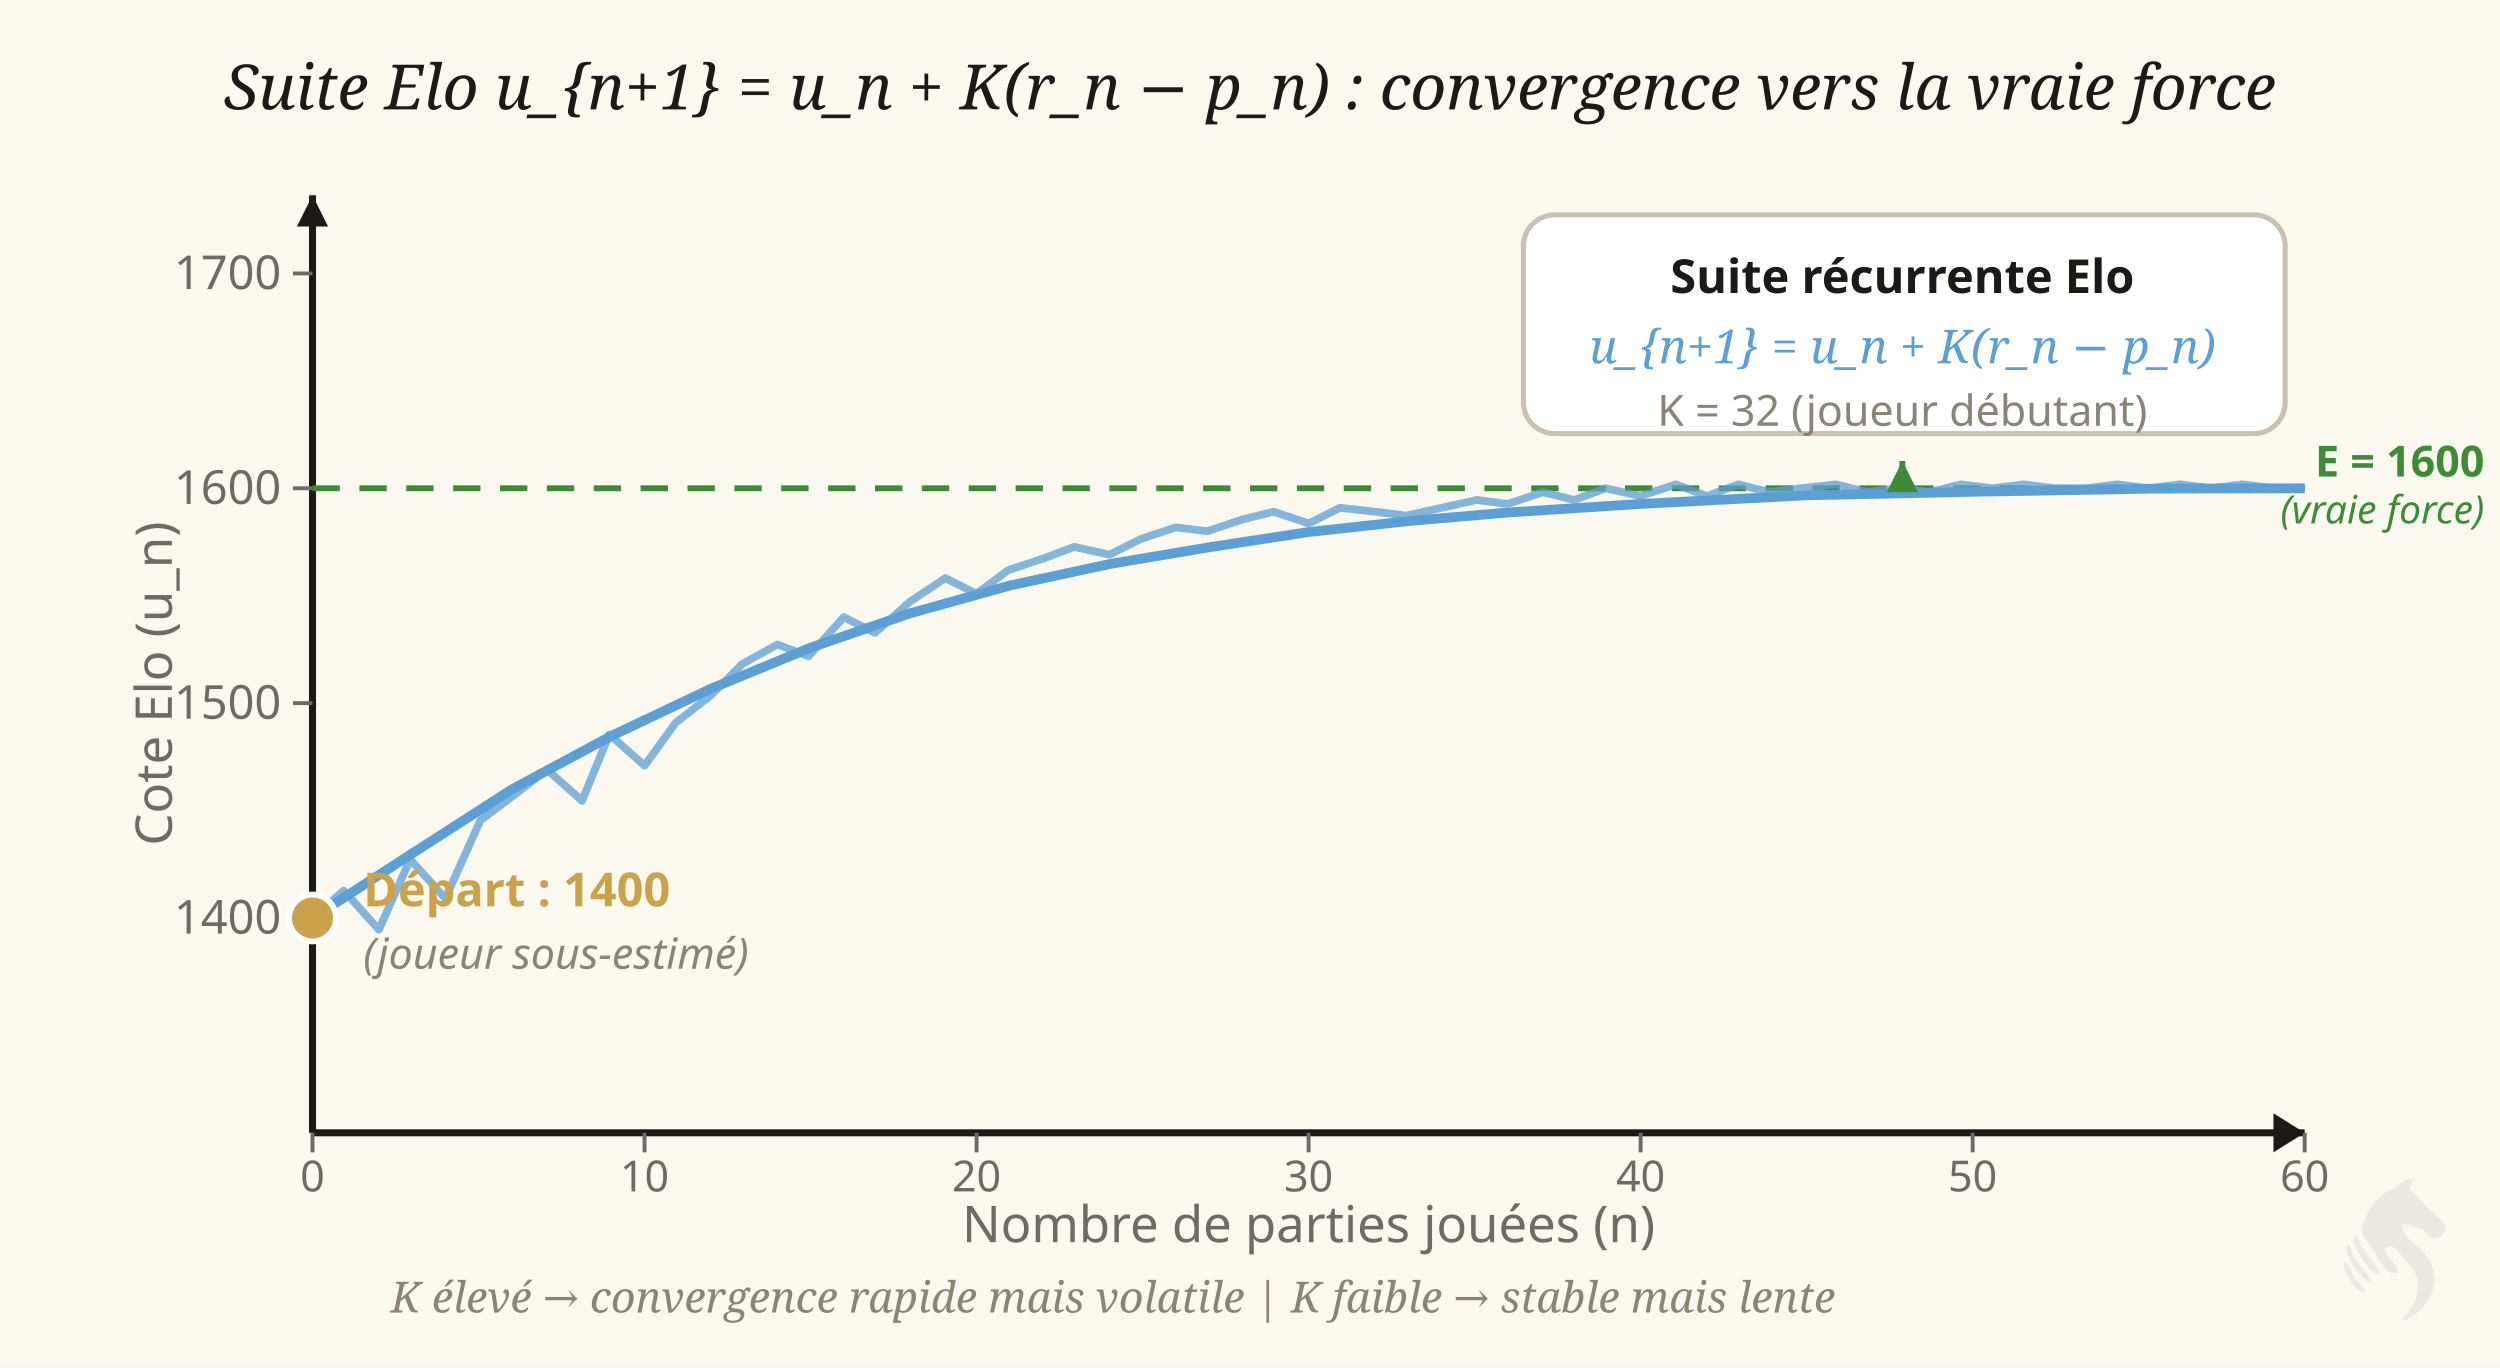
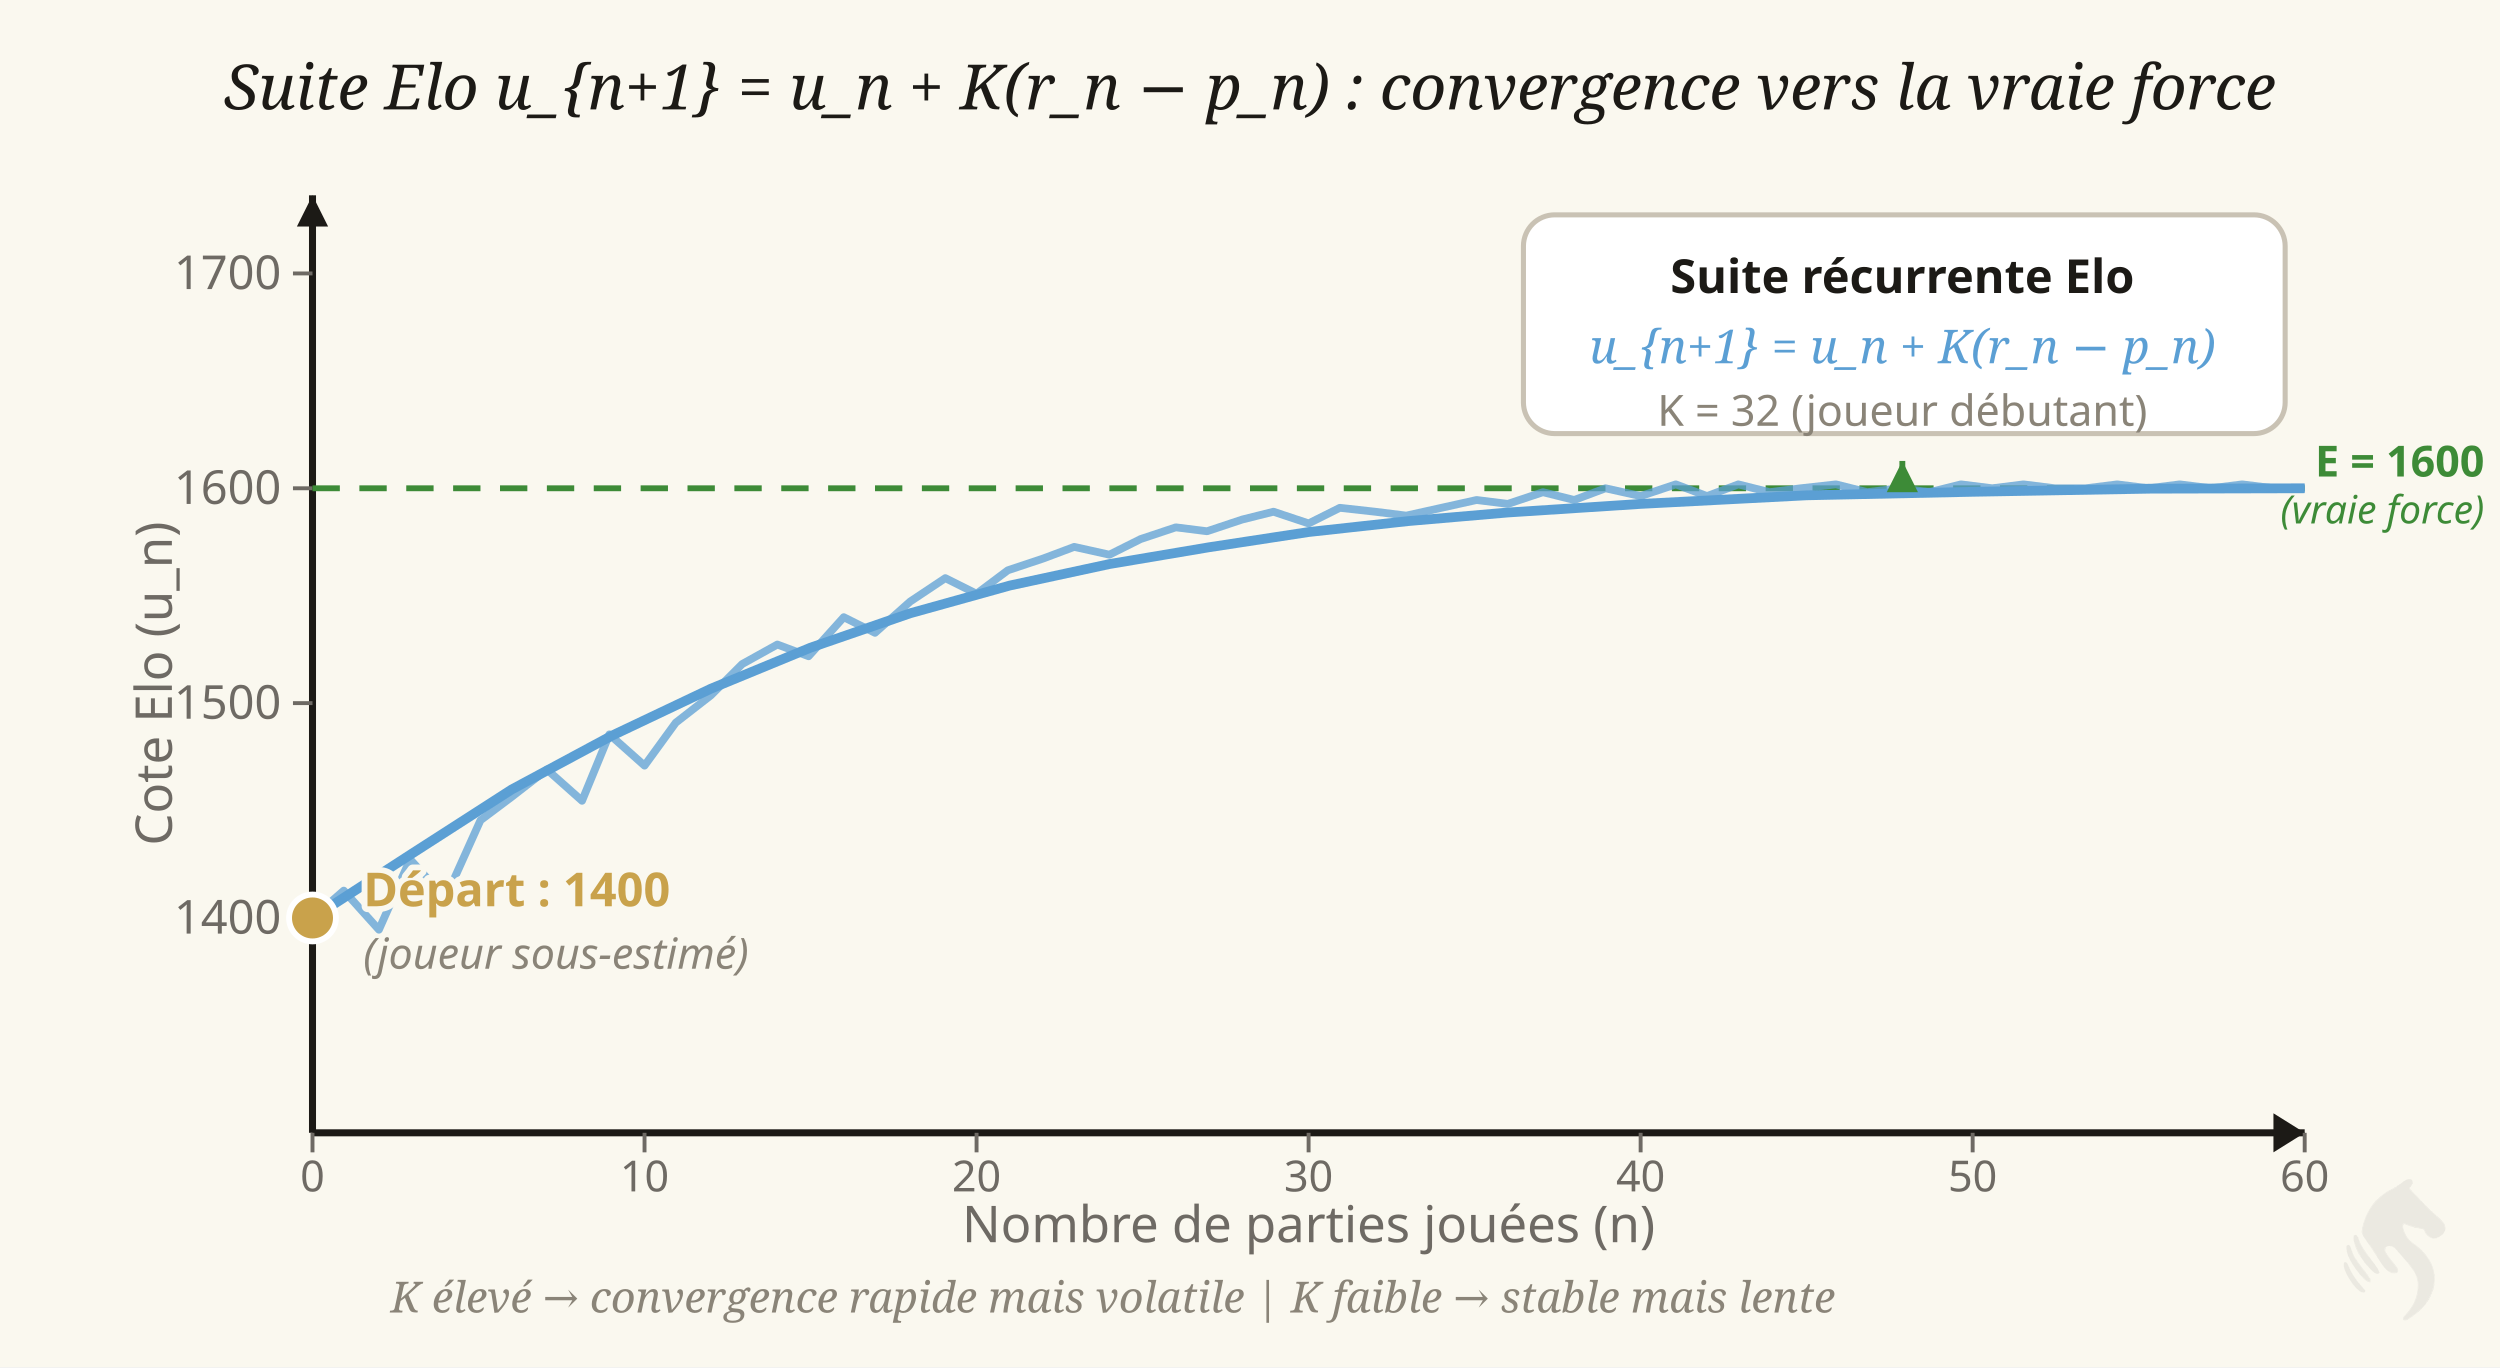
<svg xmlns="http://www.w3.org/2000/svg" width="640" height="350" viewBox="0 0 640 350" role="img" aria-labelledby="gms2">
  <rect width="640" height="350" fill="#faf8ef" />
  <text x="320" y="28" text-anchor="middle" font-family="Georgia, serif" font-size="16" font-style="italic" fill="#1c1a16">Suite Elo u_{n+1} = u_n + K(r_n − p_n) : convergence vers la vraie force</text>
  <g stroke="#1c1a16" stroke-width="1.8" fill="none">
    <line x1="80" y1="290" x2="590" y2="290" />
    <line x1="80" y1="290" x2="80" y2="50" />
  </g>
  <polygon points="590,290 582,285 582,295" fill="#1c1a16" />
  <polygon points="80,50 76,58 84,58" fill="#1c1a16" />
  <text x="335" y="318" text-anchor="middle" font-family="system-ui, sans-serif" font-size="13" fill="#6e6a64">Nombre de parties jouées (n)</text>
  <text x="44" y="175" text-anchor="middle" font-family="system-ui, sans-serif" font-size="13" fill="#6e6a64" transform="rotate(-90 44 175)">Cote Elo (u_n)</text>
  <g font-family="system-ui, sans-serif" font-size="12" fill="#6e6a64" text-anchor="end">
    <line x1="75" y1="235" x2="80" y2="235" stroke="#6e6a64" stroke-width="1" />
    <text x="72" y="239">1400</text>
    <line x1="75" y1="180" x2="80" y2="180" stroke="#6e6a64" stroke-width="1" />
    <text x="72" y="184">1500</text>
    <line x1="75" y1="125" x2="80" y2="125" stroke="#6e6a64" stroke-width="1" />
    <text x="72" y="129">1600</text>
    <line x1="75" y1="70" x2="80" y2="70" stroke="#6e6a64" stroke-width="1" />
    <text x="72" y="74">1700</text>
  </g>
  <g font-family="system-ui, sans-serif" font-size="11" fill="#6e6a64" text-anchor="middle">
    <line x1="80" y1="290" x2="80" y2="295" stroke="#6e6a64" stroke-width="1" />
    <text x="80" y="305">0</text>
    <line x1="165" y1="290" x2="165" y2="295" stroke="#6e6a64" stroke-width="1" />
    <text x="165" y="305">10</text>
    <line x1="250" y1="290" x2="250" y2="295" stroke="#6e6a64" stroke-width="1" />
    <text x="250" y="305">20</text>
    <line x1="335" y1="290" x2="335" y2="295" stroke="#6e6a64" stroke-width="1" />
    <text x="335" y="305">30</text>
    <line x1="420" y1="290" x2="420" y2="295" stroke="#6e6a64" stroke-width="1" />
    <text x="420" y="305">40</text>
    <line x1="505" y1="290" x2="505" y2="295" stroke="#6e6a64" stroke-width="1" />
    <text x="505" y="305">50</text>
    <line x1="590" y1="290" x2="590" y2="295" stroke="#6e6a64" stroke-width="1" />
    <text x="590" y="305">60</text>
  </g>
  <line x1="80" y1="125" x2="590" y2="125" stroke="#3d8b37" stroke-width="1.5" stroke-dasharray="7 5" />
  <text x="636" y="122" text-anchor="end" font-family="system-ui, sans-serif" font-size="11" fill="#3d8b37" font-weight="700">E = 1600</text>
-   <text x="636" y="134" text-anchor="end" font-family="system-ui, sans-serif" font-size="10" font-style="italic" fill="#3d8b37">(vraie force)</text>
+   <text x="636" y="134" text-anchor="end" font-family="system-ui, sans-serif" font-size="10" font-style="italic" fill="#3d8b37" stroke="#faf8ef" stroke-width="3" stroke-linejoin="round" paint-order="stroke">(vraie force)</text>
  <polyline points="80,235 105.5,218.5 131,202.1 156.5,188.4 182,176.3 207.5,165.8 233,157 258.5,149.9 284,144.4 309.5,140.1 335,136.2 360.5,133.4 386,131.2 420,129 462.5,126.8 505,125.9 550.5,125.1 590,125" fill="none" stroke="#5b9fd4" stroke-width="2.5" stroke-linejoin="round" />
  <polyline points="80,235 88,228 97,238 105,220 114,230 123,210 131,204 140,197 149,205 156,188 165,196 173,185 182,178 190,170 199,165 207,168 216,158 224,162 233,154 242,148 250,152 258,146 267,143 275,140 284,142 292,138 301,135 309,136 318,133 326,131 335,134 343,130 352,131 360,132 369,130 378,128 386,129 395,126 403,128 411,125 420,127 429,124 437,127 445,124 453,126 461,125 470,124 478,126 486,125 494,126 502,124 510,125 518,124 526,125 534,125 542,124 550,125 558,124 566,125 574,124 582,125 590,125" fill="none" stroke="#5b9fd4" stroke-width="2" stroke-linejoin="round" opacity="0.75" />
  <circle cx="80" cy="235" r="6" fill="#c9a24b" stroke="#fff" stroke-width="1.5" />
-   <text x="93" y="232" font-family="system-ui, sans-serif" font-size="12" fill="#c9a24b" font-weight="700">Départ : 1400</text>
+   <text x="93" y="232" font-family="system-ui, sans-serif" font-size="12" fill="#c9a24b" font-weight="700" stroke="#faf8ef" stroke-width="3" stroke-linejoin="round" paint-order="stroke">Départ : 1400</text>
  <text x="93" y="248" font-family="system-ui, sans-serif" font-size="11" font-style="italic" fill="#8a8478">(joueur sous-estimé)</text>
  <rect x="390" y="55" width="195" height="56" rx="8" fill="#fff" stroke="#c9c2b4" stroke-width="1.3" />
  <text x="487" y="75" text-anchor="middle" font-family="system-ui, sans-serif" font-size="12" font-weight="700" fill="#1c1a16">Suite récurrente Elo</text>
  <text x="487" y="93" text-anchor="middle" font-family="Georgia, serif" font-size="12" font-style="italic" fill="#5b9fd4">u_{n+1} = u_n + K(r_n − p_n)</text>
  <text x="487" y="109" text-anchor="middle" font-family="system-ui, sans-serif" font-size="11" fill="#8a8478">K = 32  (joueur débutant)</text>
  <line x1="487" y1="125" x2="487" y2="118" stroke="#3d8b37" stroke-width="1.5" />
  <polygon points="487,118 483,126 491,126" fill="#3d8b37" />
  <text x="100" y="336" font-family="Georgia, serif" font-size="11" font-style="italic" fill="#8a8478">K élevé → convergence rapide mais volatile  |  K faible → stable mais lente</text>
  <g id="wm" opacity="0.07" transform="translate(600.0,301.9) scale(0.0416)" aria-hidden="true">
    <g fill="#1e1e1e" fill-rule="evenodd">
      <path d="M411.5-.5h-16a76 76 0 0 0-24.5 12q-.62-.7-1.5-1l-2 4a4 4 0 0 1-1.5-1 7 7 0 0 1-2.5 3.5 253 253 0 0 0-17 13q-1.42.93-2.5-.5-5.2 7.95-14.5 9a9.4 9.4 0 0 1-4 6q2.3.02 1.5 2A461 461 0 0 1 278.5 73q-13.2 7.95-26 16.5-1.59-1.38 0-3-2.35.35-4 2 .9.98 2 2-92.12 67.08-125.5 177a1316 1316 0 0 0-10 44 51.2 51.2 0 0 0 4.5 31q.1 3.33-2 1l4.5 11q1-2 2 0l5 10 1-1q6 10.95 13 21a651 651 0 0 1 18.5 25 3.4 3.4 0 0 1 1.5-3q21.52 33 43 66 .3 3.4-2.5 1v2a1542 1542 0 0 1 21 32q1 0 1 1a319 319 0 0 0 25 35 160 160 0 0 0 27 25 3.1 3.1 0 0 1 1-3q23.18 14.62 49 5.5 5-2.83 4-8.5-.15-4.6-1.5-9a618 618 0 0 0-55.5-73.5q3-.91 5 1.5a23.5 23.5 0 0 0-7-9q.63 2.4 2 4.5-.17 2.58-1.5.5a364 364 0 0 1-17.5-26.5 50 50 0 0 1-4.5-22.5q.9-4.71 3-9 .63 1.88 2.5 2a7 7 0 0 1 2-3q9.28-8.1 22-8a86 86 0 0 1 23 4.5 11 11 0 0 1 3 4.5q2.58-1.75 5 .5l21.5 23.5q.74 1.95.5 4 3.56 1 6 4a1094 1094 0 0 0 30 34.5l-1 1q3.7 2.7 7.5 5.5a23 23 0 0 1 2 5l5 3a22 22 0 0 0 5.5 8 11.5 11.5 0 0 0 4 4 3.9 3.9 0 0 0-2-3.5q1.7-1.12 3 .5a705 705 0 0 1 42 57.5q-.65 1.46-2 1.5a169 169 0 0 1 10 19 3.8 3.8 0 0 0-.5 4q1 2 2 0 1.4 2.05 2.5 4-.25-2.55.5-5a185 185 0 0 1 11 83q-1 2-2 0a9 9 0 0 0-1.5-4v9a2.3 2.3 0 0 0 1.5-1q.75 10.55-1 21a337 337 0 0 1-18 56l-2.5 3q-1.2-.69-1-2a36 36 0 0 0-4 7 5.2 5.2 0 0 0 3.5-4 4.3 4.3 0 0 1 0 4 350 350 0 0 1-33 52 1108 1108 0 0 1-30 35q-7.17 20.32 13.5 14.5a34 34 0 0 1 6-3 1496 1496 0 0 1 54-37 942 942 0 0 0 29-27q1.25-1.03 2 .5a11 11 0 0 0-3 4q1.35-1.65 2.5 0a29 29 0 0 1 4.5-6 40 40 0 0 0 9-10.5l6-4-1-1a25 25 0 0 1 8.5-7.5q-1.47-2.67 1-5 .22 4.17 2.5 1.5-1.94-3.13 2-4l-1-1q1.48-3.25 4-5.5a8 8 0 0 0-3-1q37.8-53.63 47.5-119 8.4-83.08-38-152a364 364 0 0 0-28-35q-1.03-1.25.5-2 3.58 2.23 2-1l-4-2a5 5 0 0 1-3-.5 484 484 0 0 0-70-58q-.7-.62-1-1.5 1.05-.43 2-1v-3a6 6 0 0 1-5-2q-.66-.1-1 .5 3.72 2.61 0 3-34.57-32.88-46-79.5.2-2.3 2-3v-4q-1.94 5.58-3.5 0-1-9 0-18 2.16-6.4 8.5-8a78 78 0 0 1 22 7.5 403 403 0 0 0 66 18l9 3q-2.45.75-5 .5-1.59 1.6 0 3a16 16 0 0 1 6.5-1 7.3 7.3 0 0 1 2 3q1.38-2.6 3.5-2-1.1-2.32-4-2.5 15.09-2.3 25.5 8.5 5.35 10.23 10 21 12.95 20.94 36.5 28.5-1.88.63-2 2.5a30 30 0 0 0 12.5 3q4.43-.1 8-2 3.2 3.87 5.5-1 1.2.69 1 2a39 39 0 0 0 4.5-2l1 1q.69-1.87-1.5-2.5a12 12 0 0 0 7-3q1.88-1.1 3 .5 2.22-3.62 6-2a8.7 8.7 0 0 1 3-4 41 41 0 0 1 12-6.5l-2-1 5.5-3.5q.62.7 1.5 1 1.82-1.15 0-2.5 1.42-.93 2.5.5a5.8 5.8 0 0 1 .5-4 39 39 0 0 1 6-4.5q-1.55-2.25.5-4.5 3.25-3.5 5-8 1.38-.64 2.5-1-.8-1.05-2-1.5 1.85-5.82 3-11.5v-10h-1q-.85 6-2.5 12-.16-4.46.5-9a63 63 0 0 0-12.5-31 478 478 0 0 0-45.5-44.5q3.06.72 6 2.5-3.15-3.9-7-7.5l1-1q-1.4-1.05-2 .5 1.77 2.4-.5 4a781 781 0 0 1-67.5-65.5l1-.5a29 29 0 0 0 7 6 93 93 0 0 0-14-15 24.5 24.5 0 0 0-9-9.5l1-1a44 44 0 0 0-7-4.5q1.44 2.2 3.5 4 1 1.5 0 3l-72-76q-5.34-7.85 1.5-14.5 1.98-.8 2 1.5a69 69 0 0 1 6-3.5q-1.95-1.94 0-3.5a31 31 0 0 0 6-12q2.05.24 4-.5a79 79 0 0 0-1.5-17.5 94 94 0 0 0-5-10l-1 1a87 87 0 0 0-5.5-3" />
      <path d="M325.5 44.5q-3.85 1.03-7 3.5a4.2 4.2 0 0 1-4.5-.5q-2.75 2.49-3.5 6-6.97 2.94-14 6-6.75 3.75-13.5 8-.62-.7-1.5-1a37.6 37.6 0 0 1-17 10.5 263 263 0 0 0-12 9.5q-1.59 1.62 0 3 12.8-8.55 26-16.5A461 461 0 0 0 327 46.5q.8-1.98-1.5-2m148 86-21-24a209 209 0 0 1-21-21.5l-8.5-8.5q-4.8-3.3-6-9-9.1-4.3-11.5-13a13 13 0 0 0 3-6q-.02-2.3-2-1.5-6.84 6.65-1.5 14.5l72 76q1-1.5 0-3a20 20 0 0 1-3.5-4m89 86a198 198 0 0 0-17.5-15q.4-2.17-.5-4-3.63-1.2-7-3a26 26 0 0 0-6-6 430 430 0 0 1-27-27.5 2.4 2.4 0 0 0-2-.5 29 29 0 0 1-7-6l-1 .5a781 781 0 0 0 67.5 65.5q2.27-1.6.5-4m-314-128a247 247 0 0 0-42 35.5 14.5 14.5 0 0 1-5 4l1 1a9.3 9.3 0 0 1-6 2.5 76 76 0 0 1-16 20q.3.88 1 1.5a9.4 9.4 0 0 0-5.5 6.5q-1-2-2 0-.93 1.42.5 2.5a25 25 0 0 0-6.5 8.5q-1.6 1.05-3.5 1.5 1.21.45 2 1.5a43 43 0 0 0-7 10 352 352 0 0 0-19.5 37 2.9 2.9 0 0 1-2.5 1 3.3 3.3 0 0 0 2 1.5 47 47 0 0 1-3.5 5.5l-12 34q-.98-1.8-1.5 0 1.4 1.9.5 4a33 33 0 0 1-3.5 5.5q.78.84 1 2a212 212 0 0 0-10 49.5 36 36 0 0 0 7 20q2.1 2.33 2-1a51.2 51.2 0 0 1-4.5-31 1316 1316 0 0 1 10-44q33.38-109.92 125.5-177-1.1-1.02-2-2m376 206q-.5-10.25-5-19.5 1.5-4.37-1.5-.5l-6.5-11q-5.55-3.6-7.5-10l-1 1q-3.75-5.75-9.5-9.5l1-1a850 850 0 0 0-9-7q1.14-2.04-1.5-3.5-1.08 1.43-2.5.5-2.84-1.65-2-4a5 5 0 0 0-3-.5 5 5 0 0 0-.5-3l-1 1a7 7 0 0 0-4.5-3 21 21 0 0 0-6-2.5 478 478 0 0 1 45.5 44.5 63 63 0 0 1 12.5 31q-.66 4.54-.5 9 1.65-6 2.5-12m-259 3v-1q-2.22-5.79 1-11.5l-2-2a67 67 0 0 0 1.5-5.5q.93 7.1 3.5 1-2.43-3.37 2-4a4.3 4.3 0 0 1 2.5 3q.45-1.21 1.5-2 2.3.75 4 2a326 326 0 0 1 28 10.5q11.4 3.22 23 6 1.05 1.6 1.5 3.5 1-4 2 0 1.08-1.43 2.5-.5-1.81 1.35 0 2.5 3.25-.47 7-2 1.85.03 3 1 5.83.22 11 2h5q2.55.25 5-.5l-9-3a403 403 0 0 1-66-18 78 78 0 0 0-22-7.5q-6.34 1.6-8.5 8-1 9 0 18 1.56 5.58 3.5 0m109 6a4.7 4.7 0 0 1 4 3q3.6-3.98 6 1l1-2 4 2a65 65 0 0 1 7.5 10q1.1 3.55 2.5 7-1.77 2.95 2 4 13.35 23.91 39 33 .12-1.87 2-2.5-23.55-7.56-36.5-28.5a305 305 0 0 0-10-21q-10.41-10.8-25.5-8.5 2.9.18 4 2.5m-410 86a9 9 0 0 0 1.5-4 310 310 0 0 0 37.5 86q-1.1 1.02-2 2a40 40 0 0 0 8.5 12 139 139 0 0 0 15 21q2.31 2.97 1.5 6 5.9 1.14 7.5 7 5.7 2.47 5 8 3.8 1.06 6.5 4 20.24 25.5 46 45.5a39 39 0 0 0 20 5 46 46 0 0 1 9-7.5 818 818 0 0 1-10-21.5q1.43-1.08.5-2.5a27 27 0 0 1-3.5-2 185 185 0 0 0-16-23.5q1.43-1.08.5-2.5a13.3 13.3 0 0 1-5.5-5 617 617 0 0 0-22.5-29v-4l-1 1a13 13 0 0 1-4.5-6 11.5 11.5 0 0 1-4-4q-.03 2.3-2 1.5A471 471 0 0 1 97 390.5q-1.8-3.04-.5-6 1.02.54 2 1a9 9 0 0 0-2-4.5q3.83-2.28-1-2.5a597 597 0 0 1-7-18.5l2-1a3.3 3.3 0 0 1-2-3.5 3.1 3.1 0 0 1-3-1q-7.35-19.46-24-8 1.03 2.34-.5 5a97 97 0 0 0 3.5 38" />
      <path d="M365.5 301.5q-1.8.7-2 3 11.43 46.62 46 79.5 3.72-.39 0-3 .34-.6 1-.5-2.4-2.22-5-4.5l2-2q-2.45-.75-5-.5a8.4 8.4 0 0 0-.5-4q-1.72 1.44-3-1a28 28 0 0 1-3.5-6q-.5 2-1 0a143 143 0 0 1-18-31q-6.22-11.64-9-27a7 7 0 0 0-2-3m-211 174a45 45 0 0 1-9.5-15q-1 2-2 0a41 41 0 0 0-6-9l-1-5-1 1a989 989 0 0 1-17.5-25.5q.7-.62 1-1.5a7.7 7.7 0 0 1-5-6 163 163 0 0 1-15-29q-.98-.46-2-1-1.3 2.96.5 6a471 471 0 0 0 55.5 86.5q1.97.8 2-1.5m-90-86q-2.05 2.77 1.5 4 3.6 16.25 9.5 30.5-2.48 3.62 2 3.5 3.65 9.3 8 18.5l-1 1a11.4 11.4 0 0 1 6 8q-.7.62-1 1.5a10.5 10.5 0 0 1 3.5 5l1-1a62 62 0 0 0 7.5 13q.9-.98 2-2a310 310 0 0 1-37.5-86 9 9 0 0 1-1.5 4m48 210a3.9 3.9 0 0 0-2-3.5q1.7-1.12 3 .5a127 127 0 0 0 39 32q11.3 4.6 8.5-7a147 147 0 0 0-17-32 1467 1467 0 0 0-40-51 554 554 0 0 1-48.5-75l1-1q.84 5.22 6 5a51.6 51.6 0 0 1-11.5-27l-1 2a159 159 0 0 0-11-31 14.3 14.3 0 0 0-10.5-8q-3.2.01-6 1.5-2.85 3.45-6 6.5-.87 16.85 3 33.5a3.6 3.6 0 0 1-2 2q1.38.56 2.5 1.5 3.15 9.81 6.5 19.5-1.21.45-2 1.5a29 29 0 0 0 5.5 7A256 256 0 0 0 55.5 525l-2 1a6.4 6.4 0 0 0 4 1.5 332 332 0 0 0 38.5 53l3.5 5.5-1 1q1.9 1.67 3.5.5a36 36 0 0 0 10.5 12m303-214q-.95.57-2 1 .3.88 1 1.5a484 484 0 0 1 70 58q1.42.72 3 .5a43 43 0 0 0-10-12.5l1-1q-2.66 1.47-5-1a36 36 0 0 0-10-10q1.81-1.35 0-2.5a8 8 0 0 1-3.5 0q-4.57-5.7-10-8a13 13 0 0 0-6.5-5.5 11.5 11.5 0 0 1-3.5-4.5q-.62.7-1.5 1a17.7 17.7 0 0 0-8-5.5q-2.84-1.65-2-4-7.47-2.25-13-7.5m-254 24a526 526 0 0 1 23.5 37 55 55 0 0 1 9 15l1-1a65 65 0 0 0 8.5 13q2.8 2.4 2.5-1-21.48-33-43-66a3.4 3.4 0 0 0-1.5 3m111 63q.16-.93 1-1.5a7 7 0 0 1-3.5-2.5 17.5 17.5 0 0 0-5.5-8q3.7-4.18-2.5-5a41 41 0 0 1-7.5-18.5l2-3a7.2 7.2 0 0 1-2-4.5 3.1 3.1 0 0 0 3-1 37 37 0 0 0-1-7q-1.87-.12-2.5-2a36 36 0 0 0-3 9 50 50 0 0 0 4.5 22.5 364 364 0 0 0 17.5 26.5q1.33 2.08 1.5-.5-1.37-2.1-2-4.5m-272 45v19q2.55 12.15 7 24 15.37 37.49 37 68a54 54 0 0 0 9 12.5q-1.58 2.58 2 3l-1 1 5.5 4.5a82 82 0 0 0 9 12q6.5 6.26 12.5 13 9.5 6.75 17.5 15l1-1q4.56 3.52 9 7l1-2a89 89 0 0 0 13.5 3.5q13.85-4.6 6.5-17.5-1.73 1.44-3-1a307 307 0 0 1-13.5-16 16 16 0 0 0-6-5.5q1.43-1.08.5-2.5a27.2 27.2 0 0 1-12.5-15 3.1 3.1 0 0 1-3-1q-7.5-10.25-15.5-20-.93-1.42.5-2.5a16 16 0 0 1-6-5.5 880 880 0 0 1-19-29.5q.7-.62 1-1.5a8 8 0 0 1-4-4 94 94 0 0 1-12.5-26l-1 1q-3.8-4.62-1.5-10a3.1 3.1 0 0 1-3-1 198 198 0 0 1-7-15.5l1-1a55 55 0 0 1-9-11q-2.85-1.46-6-2l3-1a22 22 0 0 0-9 2 11.4 11.4 0 0 0-4 6.5m277 51a48 48 0 0 0 12 5q-.57 3.66 2 2a5.3 5.3 0 0 1 3.5 3l1-2a45 45 0 0 0 26 0q.45 1.21 1.5 2 1.27-3.4 4-2 1.81-1.15 0-2.5l3-1.5a21 21 0 0 0 3.5-4q1.4-8.23-1.5-16 .3-.88 1-1.5-5.22-1.95-4-7a193 193 0 0 1-18-23.5 16 16 0 0 0-3.5-3q-4.05-7.43-9-12a284 284 0 0 0-14-17q-.75-1.58.5-3a19 19 0 0 1-6-4 4.35 4.35 0 0 0-5-1.5 618 618 0 0 1 55.5 73.5q1.35 4.4 1.5 9 1 5.67-4 8.5-25.82 9.12-49-5.5a3.1 3.1 0 0 0-1 3m115-56a264 264 0 0 1 16 22q-1.7 3.04 1.5 1a494 494 0 0 1 16.5 23l7 10q1.35-.04 2-1.5a705 705 0 0 0-42-57.5q-1.3-1.62-3-.5a3.9 3.9 0 0 1 2 3.5" />
      <path d="M112.5 599.5q7 9.5 16 17 2 0 2 2 6.9 3.77 11 8.5l13 5.5a5.7 5.7 0 0 0 6 0q2.07 3.94 4 0-3.37-1.23-.5-3 .22-6.86.5-13.5l-3-3.5 3-2.5q-4.58-.9-7.5-4.5a79 79 0 0 0-10.5-16.5q2.67 1.47 5-1a12 12 0 0 1-8.5-3.5 92 92 0 0 0-17.5-23.5l2-1-6.5-4.5a2294 2294 0 0 1-34.5-47q-1 0-1-1-5.27-4.75-4-11.5-2.25-3.25-3.5.5A227 227 0 0 1 61.5 469q.84-.57 1-1.5-5.16.22-6-5l-1 1a554 554 0 0 0 48.5 75 1467 1467 0 0 1 40 51q10.5 14.98 17 32 2.8 11.6-8.5 7a127 127 0 0 1-39-32q-1.3-1.62-3-.5a3.9 3.9 0 0 1 2 3.5m335-4a3349 3349 0 0 1 7.5 35q2.3 19.53.5 39a9 9 0 0 1 1.5 4q1 2 2 0a185 185 0 0 0-11-83q-.75 2.45-.5 5m44-147q1.58 3.23-2 1-1.53.75-.5 2a364 364 0 0 1 28 35q46.4 68.92 38 152-9.7 65.37-47.5 119 1.46.15 3 1a12 12 0 0 0 3.5-6q1.58 1.52 3.5.5-1.16-8.12 7-11-1.6-1.75 1-2.5-.12-8.5 6-14-.81-.1-1-1a3.1 3.1 0 0 1 3-1 5.4 5.4 0 0 1 3-5.5q-1.2-.45-2-1.5a67 67 0 0 0 4.5-10l1 2a9 9 0 0 1 2.5-5l-1-2a6.3 6.3 0 0 1 4-.5 6.5 6.5 0 0 0-3-3 225 225 0 0 1 11-24.5q-.53-1.8-1.5 0-.3-4.51 1-9l1 1a67 67 0 0 0 1.5-13q7.4-.7 1-5a232 232 0 0 0 2-53l.5-5q.57.84 1.5 1a8 8 0 0 0-2.5-5q-6.56-49.08-31.5-89 2.03-1.77-.5-3l-1 1a696 696 0 0 1-17.5-26q-2.18-1.53-1-3.5-3.93-.91-5-4.5-1.26-.5-1-2a69 69 0 0 0-6.5-5q-.69-1.87 1.5-2.5a14 14 0 0 0-4-2.5m-36 230a273 273 0 0 1-13.5 57q-1.4.82-2.5 2 2.69 6.4-4 8.5l2 1a30 30 0 0 0-3 8.5q-.2 1.31 1 2l2.5-3a337 337 0 0 0 18-56 89 89 0 0 0 1-21q-.57.84-1.5 1m-25 84a185 185 0 0 1-24 38l-2.5 6a25 25 0 0 0-6.5 7q-13.95 16.7-28.5 33-1.16 4.05-3.5 7.5-1.35 4.25-1 8a16 16 0 0 1 6 5.5h14a20 20 0 0 1 10-3.5q1.71-1.12 0-2.5a81 81 0 0 0 18.5-12q.62.7 1.5 1a71 71 0 0 1 2-4q1-2 2 0 1.7-4.54 4.5-1a38 38 0 0 1 4.5-6.5 189 189 0 0 0 30.5-23.5q4.55 3.9 4-3a4.6 4.6 0 0 1 4.5-2v-3a5 5 0 0 0 3-.5 41 41 0 0 1 3-5.5 11 11 0 0 1 3-4q-.75-1.53-2-.5a942 942 0 0 1-29 27 1496 1496 0 0 0-54 37 34 34 0 0 0-6 3q-20.67 5.82-13.5-14.5a1108 1108 0 0 0 30-35 350 350 0 0 0 33-52 4.3 4.3 0 0 0 0-4 5.2 5.2 0 0 1-3.5 4" />
    </g>
  </g>
</svg>
